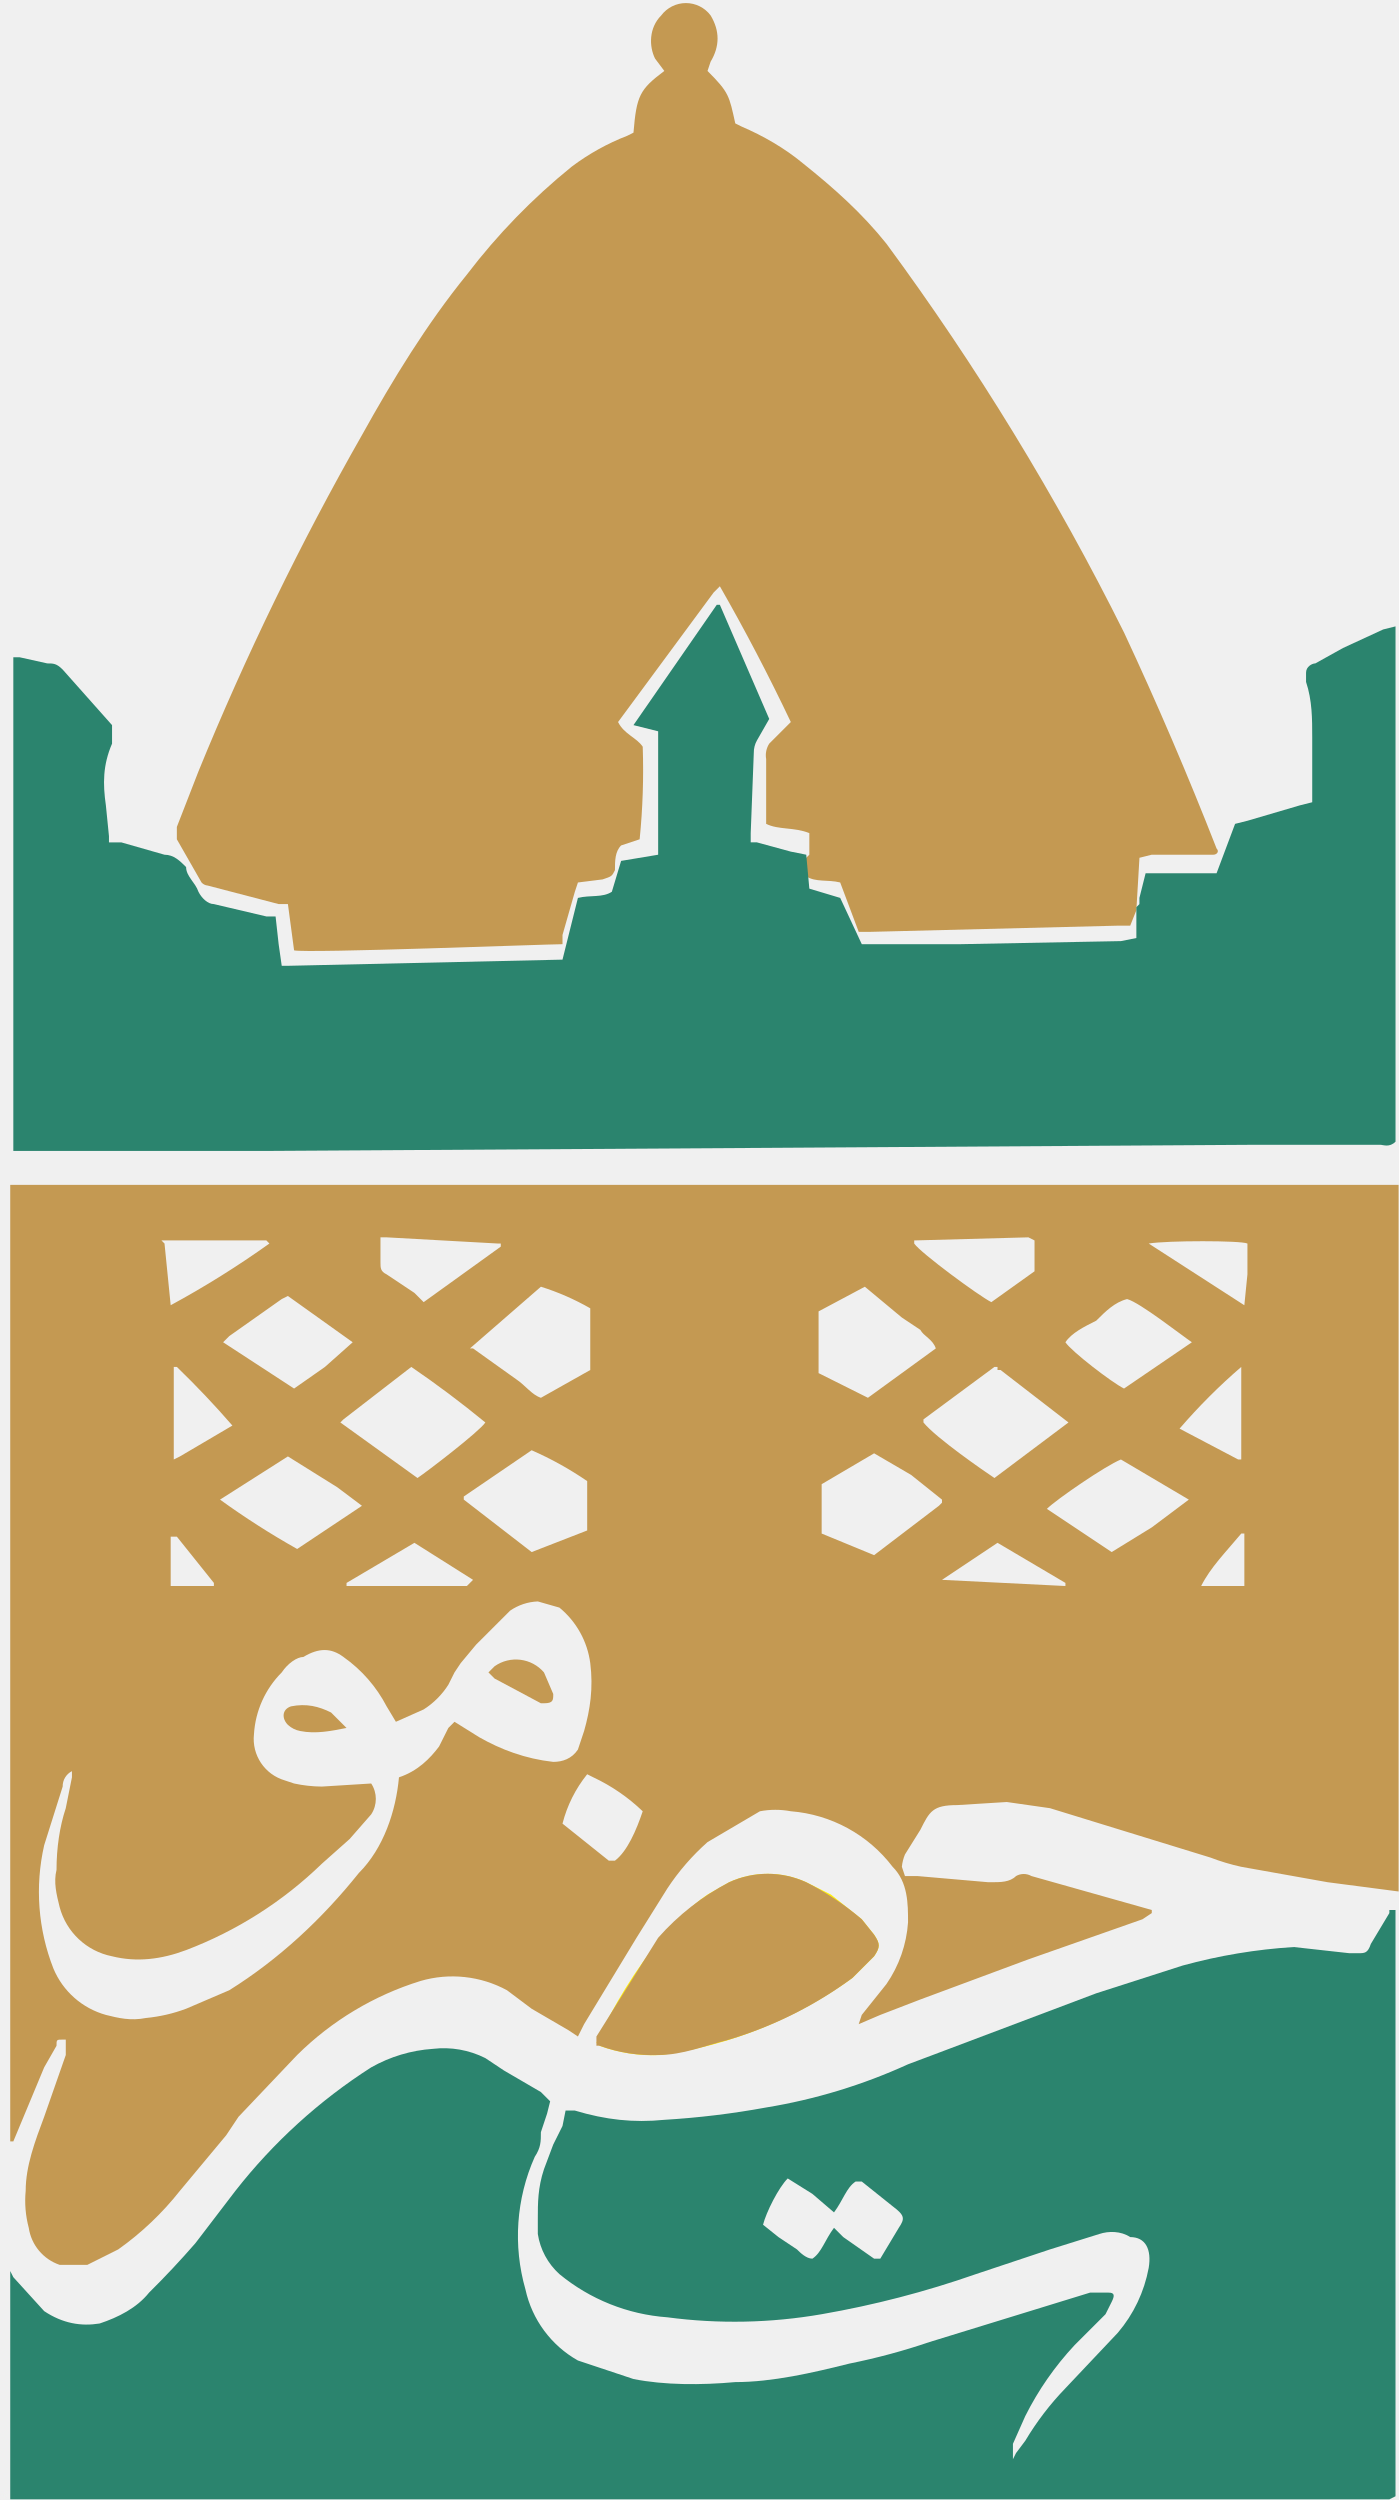
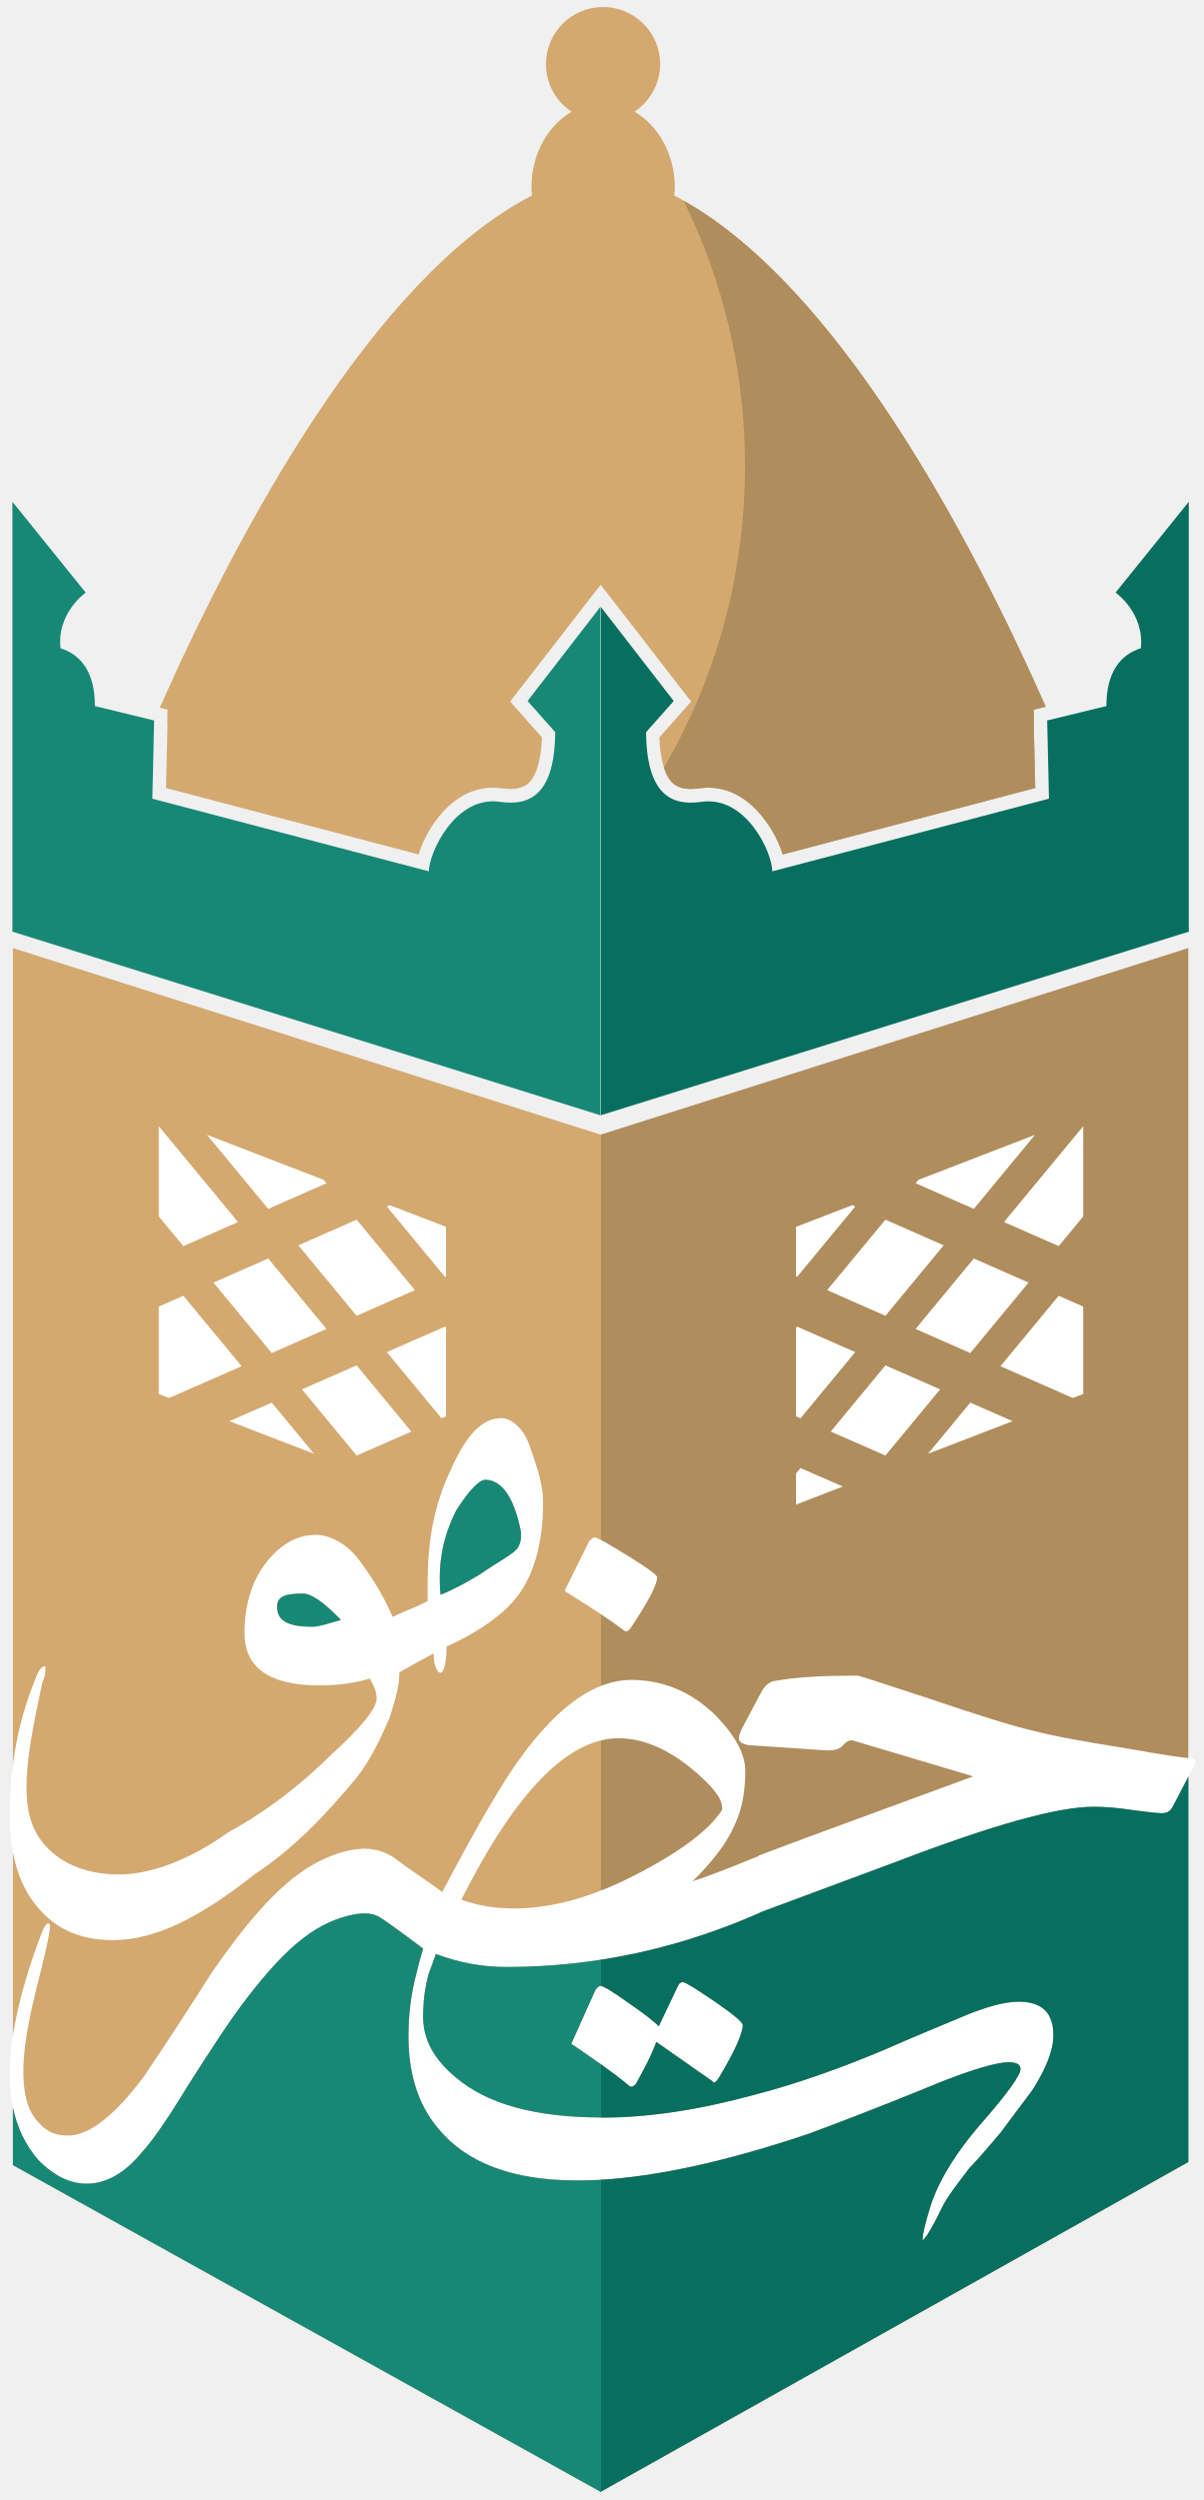
- <svg xmlns="http://www.w3.org/2000/svg" viewBox="0 0 80 143" width="80" height="143" fill="none">
-   <g clip-path="url(#a)">
-     <path d="m34.116 116.841.177.177a8.82 8.82 0 0 0 3.53.529 24.347 24.347 0 0 0 10.94-4.412L50 111.899c.353-.529.353-.706 0-1.235l-.706-.882-1.765-1.412-1.411-.706a5.283 5.283 0 0 0-4.412 0l-1.236.706c-1.059.706-1.764 1.588-2.647 2.47a27.906 27.906 0 0 0-3.706 6.001z" fill="#FEEE0B" />
-     <path d="M3.586 116.665c-.353 0-.353 0-.353.353l-.706 1.235-1.765 4.236H.585V67.775H80v40.418l-4.059-.53-4.941-.882a12.052 12.052 0 0 1-1.765-.529l-9.177-2.824-2.47-.353-2.824.176c-1.412 0-1.589.353-2.118 1.412l-.882 1.412a2.47 2.47 0 0 0-.177.706l.177.529h.706l4.059.353h.176c.53 0 1.059 0 1.412-.353a.887.887 0 0 1 .882 0l6.883 1.942v.176l-.53.353-6.53 2.295-6.176 2.294-2.294.883-1.235.529.176-.529 1.412-1.765a7.06 7.06 0 0 0 1.235-3.53c0-1.059 0-2.295-.882-3.177a8.123 8.123 0 0 0-5.824-3.177 4.76 4.76 0 0 0-1.765 0l-3 1.765a13.398 13.398 0 0 0-2.294 2.647l-1.765 2.824-3 4.942-.353.706-.53-.353-2.117-1.235-1.412-1.059a6.533 6.533 0 0 0-4.941-.53 17.31 17.31 0 0 0-7.06 4.236l-3.352 3.53-.706 1.059-2.647 3.177a17.105 17.105 0 0 1-3.53 3.354l-1.765.882H3.41a2.645 2.645 0 0 1-1.765-2.118 6.002 6.002 0 0 1-.176-2.118c0-1.412.53-2.824 1.059-4.236l1.235-3.53v-.882h-.176zm17.647-14.649a1.604 1.604 0 0 1 0 1.765l-1.235 1.412-1.588 1.412a22.77 22.77 0 0 1-7.765 4.941c-1.412.53-2.824.706-4.236.353a3.881 3.881 0 0 1-3-2.824c-.176-.706-.353-1.412-.176-2.118 0-1.235.176-2.47.529-3.529l.353-1.765v-.353a.97.97 0 0 0-.53.882l-1.058 3.354a12 12 0 0 0 .53 7.059 4.582 4.582 0 0 0 3 2.648c.705.176 1.411.353 2.293.176a8.996 8.996 0 0 0 2.295-.529l2.47-1.059c2.824-1.765 5.295-4.06 7.412-6.707 1.412-1.412 2.118-3.53 2.294-5.471 1.06-.353 1.765-1.059 2.295-1.765l.53-1.06.352-.352 1.412.882c1.235.706 2.647 1.236 4.235 1.412.53 0 1.06-.176 1.412-.706l.353-1.059c.353-1.235.53-2.47.353-3.883a4.942 4.942 0 0 0-1.765-3.177l-1.235-.353a3 3 0 0 0-1.588.53l-1.942 1.941-.882 1.06-.353.529-.353.706a4.588 4.588 0 0 1-1.412 1.412l-1.588.706-.53-.883a7.942 7.942 0 0 0-2.47-2.824c-.706-.53-1.412-.53-2.294 0-.353 0-.883.353-1.236.883a5.472 5.472 0 0 0-1.588 3.53 2.47 2.47 0 0 0 1.765 2.647l.53.177a7.782 7.782 0 0 0 1.588.176l2.823-.176zm6.53-20.65a60.013 60.013 0 0 0-4.236-3.178l-3.882 3-.177.177 4.412 3.177c.53-.353 3.53-2.647 3.883-3.177zm29.295-3.178h-.176l-4.06 3v.177c.706.883 3.53 2.824 4.06 3.177l4.235-3.177-3.883-3h-.176v-.177zm-3.53-1.059c-.176-.53-.705-.706-.882-1.059l-1.059-.706-1.059-.882-1.059-.882-2.647 1.412v3.53l2.824 1.411 3.883-2.824zm-26.471 0 1.235.883 1.236.882c.53.353.882.883 1.412 1.06l2.823-1.59v-3.529A14.292 14.292 0 0 0 30.94 73.6l-4.06 3.53h.177zm3.353 11.65 3.177-1.236v-2.824a19.408 19.408 0 0 0-3.177-1.765L26.528 85.6v.177l3.882 3zm16.589-1.06 3 1.236 3.706-2.824.177-.177v-.176l-1.765-1.412-2.118-1.236-3 1.765v2.824zm-26.295-1.588-1.412-1.06-1.412-.882-1.412-.882-1.94 1.235-1.942 1.236a45.898 45.898 0 0 0 4.412 2.824l3.706-2.471zm43.413-2.648c-.882.353-3.706 2.295-4.235 2.824l3.706 2.471 2.294-1.412L68 85.778l-3.883-2.295zM16.468 74.13l-.353.176-3 2.118-.353.353 4.06 2.648 1.764-1.236 1.588-1.412-3.706-2.647zm51.708 2.647c-.53-.353-3-2.294-3.706-2.47-.706.176-1.235.706-1.765 1.235-.706.353-1.411.706-1.764 1.235.352.53 2.647 2.295 3.353 2.648l3.882-2.648zm-43.943-2.294 4.412-3.177v-.177h-.176l-6.353-.353h-.353v1.412c0 .353 0 .53.353.707l1.588 1.058.53.53zm34.943-3.53-.353-.177-6.53.177v.177c.353.529 3.706 3 4.412 3.353l2.47-1.765v-1.765zm-22.413 32.652a10.579 10.579 0 0 0-2.823-1.941l-.353-.177a7.412 7.412 0 0 0-1.412 2.824l2.647 2.118h.353c.706-.529 1.235-1.765 1.588-2.824zm34.413-28.945.177-1.766V71.13c-.353-.177-4.589-.177-5.648 0l5.471 3.53zM9.41 71.129l.353 3.53a53.84 53.84 0 0 0 5.647-3.53l-.176-.177h-6l.176.177zm.53 12.354.353-.176 3-1.765a52.42 52.42 0 0 0-3.177-3.354H9.94v5.295zm61.06 0v-5.295a33.523 33.523 0 0 0-3.529 3.53l3.353 1.765H71zm-51.178 7.06v.177h6.883l.353-.353-3.353-2.118-3.883 2.294zm41.12.177v-.177l-3.883-2.294-3.176 2.118 7.059.353zm-48.708 0v-.177l-2.118-2.647h-.353v2.824h2.47zm56.472 0h2.471v-3H71c-.883 1.058-1.765 1.94-2.294 3zM46.294 48.89v-1.236c-.883-.353-1.765-.176-2.47-.53v-3.706a1.236 1.236 0 0 1 .176-.882l1.235-1.236a114.259 114.259 0 0 0-4.059-7.765l-.353.353-5.47 7.412c.352.706 1.058.883 1.411 1.412.06 1.767.001 3.536-.176 5.295l-1.06.353c-.352.353-.352.883-.352 1.412-.177.353-.177.353-.706.53l-1.412.176-.176.53-.706 2.47v.53c-.883 0-14.648.53-15.354.353l-.353-2.647h-.53l-4.058-1.06a.53.53 0 0 1-.353-.176l-1.412-2.47V47.3l1.236-3.177a165.035 165.035 0 0 1 9.353-19.238c1.765-3.177 3.706-6.354 6-9.178a36.005 36.005 0 0 1 6-6.177 13.235 13.235 0 0 1 3.177-1.765l.353-.177c.176-2.118.353-2.47 1.764-3.53l-.529-.706c-.353-.706-.353-1.765.353-2.47a1.764 1.764 0 0 1 2.824 0c.53.882.53 1.764 0 2.647l-.177.53c1.236 1.235 1.236 1.411 1.588 3l.353.176c1.236.53 2.471 1.236 3.53 2.118 1.765 1.412 3.353 2.824 4.765 4.59a151.263 151.263 0 0 1 13.589 22.238 209.904 209.904 0 0 1 5.294 12.355c.176.176 0 .353-.177.353h-3.53l-.705.176-.177 3-.352.883h-.706l-14.119.353h-.705l-1.06-2.824c-.705-.176-1.411 0-1.94-.353l-.177-.882.353-.353z" fill="#C49952" />
-     <path d="M79.823 109.252v33.534l-.352.177H.585v-13.061l.177.353 1.765 1.942c1.059.706 2.117.882 3.176.706 1.06-.353 2.118-.883 2.824-1.765.918-.908 1.8-1.85 2.647-2.824l2.294-3.001a31.257 31.257 0 0 1 7.765-7.06 8.299 8.299 0 0 1 3.53-1.059 5.294 5.294 0 0 1 3 .53l1.059.706 2.117 1.235.53.53-.177.706-.353 1.059c0 .529 0 .882-.352 1.412a11.12 11.12 0 0 0-.53 7.589 6.172 6.172 0 0 0 3 4.06l3.177 1.059c1.764.353 3.882.353 5.823.176 2.118 0 4.412-.529 6.53-1.059a36.738 36.738 0 0 0 4.588-1.235l9.177-2.824h1.06c.352 0 .352.176.176.529l-.353.706-1.765 1.765a17.29 17.29 0 0 0-2.824 4.06l-.706 1.588v.882l.177-.353.53-.705a16.403 16.403 0 0 1 2.294-3.001l3-3.177a7.943 7.943 0 0 0 1.764-3.706c.177-1.059-.176-1.765-1.058-1.765-.53-.353-1.236-.353-1.765-.177l-2.824.883-4.235 1.412a55.27 55.27 0 0 1-8.824 2.294 29.14 29.14 0 0 1-8.824.177 10.95 10.95 0 0 1-6.177-2.471 3.886 3.886 0 0 1-1.235-2.295v-.882c0-.883 0-1.765.353-2.824l.53-1.412.529-1.059.176-.883h.53c1.764.53 3.353.706 5.117.53a48.095 48.095 0 0 0 5.824-.706 31.945 31.945 0 0 0 8.118-2.471l1.412-.53 9.353-3.53 4.942-1.588A31.37 31.37 0 0 1 74 111.37l3.176.353h.53c.353 0 .53 0 .706-.53l1.059-1.765v-.176h.352zm-32.118 18.179.53.53 1.764 1.235h.353l1.059-1.765c.353-.529.353-.706-.353-1.235l-1.765-1.412h-.353c-.53.353-.706 1.059-1.235 1.765l-1.236-1.059-1.411-.883c-.53.53-1.236 1.942-1.412 2.648l.882.706 1.059.706c.176.176.53.529.882.529.53-.353.706-1.059 1.236-1.765zm17.47-75.717v-.353l.354-1.412h4.059l1.059-2.824.706-.177 3-.882.706-.177v-3.706c0-1.06 0-2.118-.353-3.177v-.53c0-.352.353-.529.53-.529l1.587-.883 2.295-1.059.706-.176v29.475c-.353.353-.706.177-.883.177h-7.059l-27.883.176-28.766.177H.762V37.594h.353l1.588.353c.353 0 .53 0 .883.353l2.823 3.177v1.059c-.53 1.235-.53 2.294-.353 3.53l.177 1.765v.353h.706l2.47.706c.53 0 .883.353 1.236.706 0 .53.53.882.706 1.412.176.353.529.706.882.706l3 .706h.53l.176 1.588.176 1.236h.353l15.707-.353.882-3.53c.706-.177 1.412 0 1.941-.353l.53-1.765 2.118-.353v-7.06l-1.412-.353 4.765-6.883h.176L44 41.123l-.706 1.235c-.12.216-.18.46-.177.706l-.176 4.59v.529h.353l1.941.53.882.176.177 1.941 1.765.53 1.235 2.647h5.647l9.177-.176.882-.177V51.89l.177-.176z" fill="#2B846E" />
-     <path d="M34.116 116.841v-.353l3.53-5.648a14.101 14.101 0 0 1 4.059-3.176 5.283 5.283 0 0 1 4.412 0 16.228 16.228 0 0 1 3.176 2.117l.706.883c.353.529.353.706 0 1.235l-1.235 1.236a22.933 22.933 0 0 1-7.06 3.53c-1.411.353-2.647.882-4.058.882a8.804 8.804 0 0 1-3.353-.529.523.523 0 0 0-.177 0v-.177zm-6.177-21.18.353-.352a2.117 2.117 0 0 1 2.824.353l.53 1.235c0 .353 0 .53-.53.53h-.177l-2.647-1.412-.353-.353zm-8.118 3.178c-.882.176-1.764.353-2.647.176a1.411 1.411 0 0 1-.706-.353c-.353-.353-.352-.882.177-1.059.882-.176 1.588 0 2.294.353l.882.883z" fill="#C49952" />
-   </g>
-   <defs>
-     <clipPath id="a">
-       <path fill="#fff" d="M0 0h80v142.963H0z" />
-     </clipPath>
-   </defs>
+ <svg xmlns="http://www.w3.org/2000/svg" viewBox="290.624 70.632 34.302 71.232" role="img" aria-label="مركز حضرموت">
+   <path fill="#d3a970" fill-rule="nonzero" d="M 320.086 91.254 L 320.078 90.859 L 320.422 90.777 C 318.219 85.805 314.359 78.547 309.832 76.203 C 309.836 76.129 309.852 76.059 309.852 75.98 C 309.852 75.023 309.379 74.211 308.703 73.816 C 309.141 73.523 309.434 73.023 309.434 72.457 C 309.434 71.559 308.703 70.832 307.805 70.832 C 306.906 70.832 306.18 71.559 306.18 72.457 C 306.18 73.027 306.469 73.523 306.91 73.816 C 306.234 74.211 305.766 75.023 305.766 75.98 C 305.766 76.059 305.777 76.129 305.781 76.203 C 301.242 78.551 297.383 85.832 295.176 90.805 L 295.398 90.859 L 295.391 91.254 L 295.398 91.258 L 295.355 93.094 L 302.551 94.988 C 302.691 94.523 303.004 93.969 303.434 93.586 C 303.879 93.191 304.391 93.027 304.922 93.102 C 305.266 93.152 305.512 93.105 305.676 92.961 C 305.906 92.758 306.039 92.305 306.066 91.652 L 305.16 90.629 L 307.367 87.777 L 307.738 87.301 L 308.109 87.777 L 310.316 90.629 L 309.41 91.652 C 309.438 92.305 309.57 92.758 309.801 92.961 C 309.965 93.105 310.211 93.152 310.555 93.102 C 311.086 93.027 311.598 93.191 312.039 93.586 C 312.469 93.969 312.785 94.523 312.926 94.988 L 320.121 93.094 L 320.078 91.258 Z M 320.086 91.254 " />
+   <path fill="#af8d5d" fill-rule="nonzero" d="M 307.727 102.977 L 307.727 141.664 L 324.48 132.258 L 324.48 97.656 Z M 307.727 102.977 " />
+   <path fill="#076f5f" fill-rule="nonzero" d="M 324.496 97.188 L 324.496 84.934 L 322.41 87.523 C 322.41 87.523 323.238 88.102 323.129 89.109 C 322.539 89.297 322.148 89.801 322.148 90.758 L 320.461 91.168 L 320.512 93.398 L 312.629 95.469 C 312.629 94.934 311.879 93.301 310.605 93.488 C 309.695 93.621 309.051 93.211 309.031 91.504 L 309.82 90.613 L 307.742 87.93 L 307.742 102.422 Z M 324.496 97.188 " />
+   <path fill="#d3a970" fill-rule="nonzero" d="M 290.992 97.656 L 290.992 132.344 L 307.746 141.664 L 307.746 102.977 Z M 290.992 97.656 " />
+   <path fill="#188876" fill-rule="nonzero" d="M 290.977 97.188 L 290.977 84.934 L 293.066 87.523 C 293.066 87.523 292.238 88.102 292.348 89.109 C 292.938 89.297 293.328 89.801 293.328 90.758 L 295.016 91.168 L 294.965 93.398 L 302.844 95.469 C 302.848 94.934 303.598 93.301 304.871 93.488 C 305.781 93.621 306.426 93.211 306.445 91.504 L 305.656 90.613 L 307.73 87.93 L 307.73 102.422 Z M 290.977 97.188 " />
+   <path fill="#ffffff" fill-rule="nonzero" d="M 299.516 117 C 298.781 117 298.52 116.805 298.52 116.43 C 298.52 116.164 298.691 116.055 299.258 116.055 C 299.516 116.055 299.883 116.34 300.34 116.805 C 299.973 116.914 299.711 117 299.516 117 M 303.633 113.672 C 304 113.098 304.281 112.812 304.453 112.812 C 304.91 112.812 305.277 113.297 305.473 114.309 C 305.473 114.508 305.473 114.594 305.363 114.773 C 305.188 114.969 304.82 115.145 304.281 115.52 C 303.805 115.805 303.457 115.98 303.176 116.09 C 303.09 115.145 303.262 114.398 303.633 113.672 M 293.844 125.934 C 295.035 125.934 296.312 125.297 297.871 124.062 C 298.977 123.336 299.883 122.391 300.812 121.27 C 301.16 120.809 301.441 120.258 301.723 119.598 C 301.898 119.051 302.004 118.676 302.004 118.301 C 302.449 118.043 302.809 117.852 302.98 117.762 C 302.98 118.137 303.09 118.312 303.176 118.312 C 303.262 118.312 303.348 118.051 303.348 117.566 C 304.367 117.102 305.102 116.555 305.473 115.98 C 305.84 115.43 306.098 114.594 306.098 113.473 C 306.098 112.922 305.926 112.461 305.73 111.891 C 305.559 111.34 305.188 111.055 304.91 111.055 C 304.367 111.055 303.914 111.516 303.457 112.551 C 302.98 113.562 302.809 114.594 302.809 115.719 L 302.809 116.27 C 302.445 116.461 302.168 116.551 301.992 116.637 C 301.895 116.66 301.879 116.715 301.809 116.715 C 301.527 116.055 301.16 115.504 300.812 115.043 C 300.445 114.582 299.973 114.383 299.625 114.383 C 299.148 114.383 298.691 114.582 298.238 115.133 C 297.785 115.684 297.59 116.43 297.59 117.176 C 297.59 118.125 298.238 118.672 299.711 118.672 C 300.34 118.672 300.812 118.586 301.16 118.477 C 301.27 118.672 301.355 118.848 301.355 119.047 C 301.355 119.332 300.902 119.883 300.078 120.633 C 299.148 121.555 298.152 122.305 297.137 122.855 C 295.945 123.711 294.84 124.062 294.02 124.062 C 293.023 124.062 292.285 123.711 291.832 123.141 C 291.465 122.676 291.379 122.129 291.379 121.555 C 291.379 120.809 291.551 119.883 291.832 118.586 C 291.918 118.387 291.918 118.301 291.918 118.211 L 291.918 118.125 C 291.832 118.125 291.723 118.211 291.637 118.477 C 291.098 119.797 290.902 121.094 290.902 122.391 C 290.902 123.336 291.098 124.172 291.551 124.812 C 292.09 125.559 292.828 125.934 293.844 125.934 " />
+   <path fill="#ffffff" fill-rule="nonzero" d="M 305.273 125.031 C 304.672 125.031 304.188 124.934 303.77 124.781 C 305.301 121.727 306.801 120.18 308.25 120.18 C 308.91 120.18 309.602 120.457 310.297 121.02 C 310.895 121.508 311.199 121.879 311.199 122.156 L 311.199 122.223 C 310.836 122.777 310.086 123.359 308.91 123.98 C 307.59 124.688 306.383 125.031 305.273 125.031 M 324.547 120.746 C 324.363 120.746 323.766 120.652 322.68 120.461 C 321.535 120.277 320.664 120.125 320.094 119.973 C 319.527 119.848 318.531 119.535 317.09 119.047 C 315.762 118.609 315.098 118.395 315.07 118.395 C 314.141 118.395 313.359 118.426 312.664 118.551 C 312.543 118.578 312.43 118.676 312.336 118.828 L 311.762 119.906 C 311.703 120.031 311.676 120.125 311.676 120.184 C 311.676 120.277 311.762 120.336 311.945 120.375 C 312.906 120.434 313.66 120.496 314.195 120.527 C 314.383 120.527 314.531 120.496 314.625 120.402 C 314.746 120.25 314.859 120.219 314.949 120.25 L 318.355 121.266 C 316.094 122.102 314.047 122.84 312.242 123.523 L 312.242 123.535 C 311.387 123.891 310.738 124.133 310.355 124.258 C 310.922 123.703 311.348 123.148 311.555 122.652 C 311.766 122.223 311.859 121.695 311.859 121.105 C 311.859 120.645 311.59 120.121 311.016 119.531 C 310.324 118.852 309.508 118.516 308.605 118.516 C 307.59 118.516 306.531 119.254 305.48 120.703 C 304.969 121.383 304.215 122.68 303.227 124.562 C 302.773 124.227 302.289 123.922 301.844 123.578 C 301.555 123.391 301.258 123.324 300.965 123.328 L 300.965 123.324 L 300.914 123.332 C 300.57 123.348 300.238 123.457 299.949 123.578 L 299.918 123.59 L 299.898 123.598 L 299.898 123.602 C 298.898 124.039 297.93 125.023 296.676 126.832 C 296.047 127.82 295.391 128.836 294.723 129.824 C 293.926 130.891 293.227 131.449 292.656 131.5 C 292.262 131.535 291.938 131.402 291.711 131.117 C 291.461 130.859 291.344 130.496 291.301 130.008 C 291.25 129.391 291.355 128.547 291.633 127.43 C 291.914 126.324 292.062 125.695 292.047 125.508 C 292.047 125.477 292.008 125.449 291.984 125.453 C 291.957 125.457 291.875 125.551 291.805 125.746 C 291.102 127.602 290.824 129.086 290.918 130.195 C 290.984 130.996 291.242 131.652 291.715 132.199 C 292.188 132.684 292.695 132.918 293.23 132.871 C 293.715 132.828 294.203 132.543 294.645 132.004 C 294.961 131.664 295.398 131.039 295.973 130.086 C 296.66 129.008 297.195 128.188 297.633 127.621 C 298.855 126.016 299.719 125.387 300.746 125.195 C 300.992 125.156 301.223 125.168 301.387 125.25 C 301.508 125.309 301.934 125.613 302.68 126.176 C 302.602 126.438 302.539 126.656 302.5 126.844 C 302.34 127.426 302.262 128.035 302.262 128.676 C 302.262 129.727 302.531 130.617 303.105 131.297 C 303.914 132.289 305.238 132.785 307.07 132.785 C 308.816 132.785 311.012 132.348 313.656 131.457 C 314.082 131.297 315.348 130.836 317.449 129.969 C 318.379 129.605 319.039 129.414 319.375 129.414 C 319.582 129.414 319.703 129.48 319.703 129.605 C 319.703 129.785 319.344 130.281 318.621 131.113 C 317.812 132.039 317.328 132.871 317.117 133.586 C 316.965 134.074 316.91 134.359 316.91 134.449 L 316.91 134.484 C 316.965 134.484 317.152 134.199 317.449 133.586 C 317.629 133.215 317.934 132.844 318.258 132.414 C 318.566 132.105 318.836 131.766 319.133 131.422 C 319.617 130.777 319.914 130.371 320.035 130.215 C 320.426 129.605 320.641 129.078 320.641 128.641 C 320.641 128 320.305 127.688 319.645 127.688 C 319.254 127.688 318.68 127.84 317.961 128.152 C 317.238 128.457 316.547 128.738 315.859 129.043 C 314.531 129.605 313.301 130.035 312.129 130.34 C 310.531 130.777 309.086 130.992 307.797 130.992 C 305.898 130.992 304.52 130.617 303.617 129.852 C 302.984 129.328 302.68 128.766 302.68 128.117 C 302.68 127.691 302.73 127.266 302.844 126.875 C 302.902 126.723 302.969 126.543 303.043 126.328 C 303.703 126.578 304.371 126.699 305.031 126.699 C 307.5 126.699 309.898 126.203 312.277 125.152 L 312.277 125.145 L 316.215 123.68 C 318.895 122.656 320.754 122.133 321.777 122.133 C 322.113 122.133 322.469 122.16 322.895 122.227 C 323.312 122.285 323.609 122.316 323.73 122.316 C 323.879 122.316 323.973 122.254 324.039 122.133 L 324.633 120.984 C 324.727 120.805 324.699 120.746 324.547 120.746 " />
+   <path fill="#ffffff" fill-rule="nonzero" d="M 310.086 127.133 C 310.008 127.133 309.977 127.168 309.941 127.238 L 309.395 128.387 C 309.25 128.246 308.969 128.02 308.531 127.723 C 308.062 127.387 307.805 127.238 307.738 127.238 C 307.695 127.238 307.66 127.273 307.59 127.352 L 306.941 128.801 C 306.898 128.871 306.898 128.914 306.941 128.914 C 307.48 129.285 308.027 129.652 308.566 130.098 C 308.641 130.133 308.676 130.098 308.742 130.031 C 308.926 129.695 309.145 129.32 309.324 128.836 C 309.906 129.246 310.445 129.617 310.914 129.949 C 310.949 130.031 311.027 129.984 311.094 129.879 C 311.566 129.098 311.789 128.582 311.789 128.352 C 311.789 128.281 311.531 128.055 310.992 127.684 C 310.445 127.316 310.152 127.133 310.086 127.133 " />
+   <path fill="#ffffff" fill-rule="nonzero" d="M 306.75 116.008 C 307.301 116.352 307.863 116.699 308.418 117.117 C 308.496 117.152 308.531 117.117 308.609 117.012 C 309.094 116.285 309.348 115.801 309.348 115.59 C 309.348 115.523 309.051 115.312 308.496 114.969 C 307.934 114.625 307.645 114.453 307.566 114.453 C 307.531 114.453 307.496 114.484 307.418 114.551 L 306.75 115.898 C 306.715 115.941 306.715 116.008 306.75 116.008 " />
+   <path fill="#076f5f" fill-rule="nonzero" d="M 324.035 122.133 C 323.973 122.254 323.883 122.316 323.73 122.316 C 323.609 122.316 323.312 122.285 322.895 122.227 C 322.465 122.16 322.113 122.133 321.777 122.133 C 320.754 122.133 318.895 122.656 316.215 123.68 L 312.281 125.145 L 312.281 125.152 C 310.773 125.816 309.262 126.258 307.73 126.496 L 307.73 127.242 L 307.734 127.238 C 307.805 127.238 308.062 127.387 308.531 127.723 C 308.969 128.02 309.25 128.246 309.395 128.387 L 309.941 127.238 C 309.977 127.168 310.008 127.133 310.086 127.133 C 310.156 127.133 310.445 127.316 310.992 127.688 C 311.531 128.055 311.789 128.281 311.789 128.352 C 311.789 128.582 311.566 129.098 311.094 129.879 C 311.027 129.984 310.949 130.027 310.914 129.949 C 310.445 129.617 309.906 129.25 309.324 128.836 C 309.145 129.316 308.926 129.695 308.746 130.027 C 308.676 130.098 308.641 130.133 308.566 130.098 C 308.289 129.867 308.008 129.66 307.73 129.461 L 307.73 130.988 L 307.793 130.992 C 309.086 130.992 310.531 130.777 312.129 130.34 C 313.301 130.035 314.531 129.605 315.859 129.043 C 316.547 128.738 317.234 128.457 317.961 128.152 C 318.68 127.84 319.254 127.688 319.645 127.688 C 320.305 127.688 320.637 128 320.637 128.641 C 320.637 129.078 320.426 129.605 320.035 130.215 C 319.914 130.371 319.617 130.777 319.133 131.422 C 318.836 131.762 318.566 132.105 318.258 132.414 C 317.934 132.844 317.629 133.215 317.449 133.586 C 317.152 134.199 316.965 134.484 316.91 134.484 L 316.91 134.449 C 316.91 134.359 316.965 134.074 317.113 133.586 C 317.328 132.871 317.812 132.039 318.621 131.113 C 319.348 130.281 319.699 129.785 319.699 129.605 C 319.699 129.48 319.582 129.414 319.375 129.414 C 319.039 129.414 318.379 129.605 317.449 129.969 C 315.348 130.836 314.082 131.297 313.656 131.457 C 311.336 132.238 309.359 132.672 307.73 132.766 L 307.73 141.664 L 324.484 132.258 L 324.484 121.277 Z M 324.035 122.133 " />
+   <path fill="#188876" fill-rule="nonzero" d="M 302.844 126.875 C 302.73 127.266 302.68 127.691 302.68 128.117 C 302.68 128.766 302.984 129.328 303.617 129.852 C 304.512 130.613 305.875 130.984 307.746 130.988 L 307.746 129.473 C 307.477 129.281 307.207 129.098 306.941 128.914 C 306.898 128.914 306.898 128.871 306.941 128.801 L 307.59 127.352 C 307.66 127.273 307.695 127.238 307.734 127.238 L 307.746 127.242 L 307.746 126.492 C 306.852 126.633 305.945 126.699 305.031 126.699 C 304.371 126.699 303.703 126.578 303.043 126.328 C 302.969 126.543 302.902 126.727 302.844 126.875 " />
+   <path fill="#188876" fill-rule="nonzero" d="M 298.52 116.43 C 298.52 116.805 298.781 117 299.516 117 C 299.711 117 299.969 116.914 300.34 116.805 C 299.883 116.34 299.516 116.055 299.258 116.055 C 298.691 116.055 298.52 116.164 298.52 116.43 " />
+   <path fill="#188876" fill-rule="nonzero" d="M 304.281 115.52 C 304.82 115.145 305.188 114.969 305.363 114.773 C 305.469 114.594 305.469 114.508 305.469 114.309 C 305.277 113.297 304.906 112.812 304.453 112.812 C 304.281 112.812 304 113.098 303.629 113.672 C 303.262 114.398 303.09 115.145 303.176 116.09 C 303.457 115.98 303.805 115.805 304.281 115.52 " />
+   <path fill="#188876" fill-rule="nonzero" d="M 307.07 132.785 C 305.238 132.785 303.914 132.289 303.105 131.297 C 302.531 130.617 302.262 129.727 302.262 128.68 C 302.262 128.035 302.34 127.426 302.5 126.844 C 302.543 126.656 302.602 126.438 302.68 126.176 C 301.934 125.613 301.508 125.309 301.387 125.25 C 301.223 125.168 300.992 125.156 300.742 125.195 C 299.719 125.387 298.855 126.016 297.633 127.621 C 297.195 128.188 296.66 129.008 295.973 130.09 C 295.398 131.039 294.961 131.664 294.645 132.008 C 294.203 132.543 293.715 132.828 293.23 132.871 C 292.695 132.918 292.188 132.684 291.715 132.199 C 291.348 131.773 291.113 131.277 290.992 130.699 L 290.992 132.348 L 307.746 141.664 L 307.746 132.766 C 307.516 132.777 307.289 132.785 307.07 132.785 " />
+   <path fill="#af8d5d" fill-rule="nonzero" d="M 320.086 91.254 L 320.078 90.859 L 320.422 90.777 C 318.262 85.902 314.512 78.84 310.102 76.352 C 311.219 78.621 311.852 81.188 311.852 83.906 C 311.852 87.055 311.008 89.996 309.539 92.512 C 309.605 92.711 309.691 92.863 309.801 92.961 C 309.965 93.105 310.211 93.152 310.555 93.102 C 311.086 93.027 311.598 93.191 312.039 93.586 C 312.469 93.969 312.785 94.523 312.926 94.988 L 320.121 93.094 L 320.078 91.258 Z M 320.086 91.254 " />
+   <path fill="#ffffff" fill-rule="nonzero" d="M 316.793 104.262 L 316.711 104.359 L 318.371 105.09 L 320.113 102.98 Z M 316.793 104.262 " />
+   <path fill="#ffffff" fill-rule="nonzero" d="M 318.371 106.504 L 316.711 108.512 L 318.27 109.199 L 319.93 107.191 Z M 318.371 106.504 " />
+   <path fill="#ffffff" fill-rule="nonzero" d="M 318.27 110.613 L 317.066 112.07 L 319.477 111.141 Z M 318.27 110.613 " />
+   <path fill="#ffffff" fill-rule="nonzero" d="M 320.789 106.152 L 321.488 105.305 L 321.488 102.734 L 319.23 105.465 Z M 320.789 106.152 " />
+   <path fill="#ffffff" fill-rule="nonzero" d="M 315.852 105.398 L 314.191 107.406 L 315.852 108.137 L 317.512 106.129 Z M 315.852 105.398 " />
+   <path fill="#ffffff" fill-rule="nonzero" d="M 315.852 112.121 L 317.41 110.234 L 315.852 109.551 L 314.293 111.438 Z M 315.852 112.121 " />
+   <path fill="#ffffff" fill-rule="nonzero" d="M 314.992 105.023 L 314.91 104.984 L 313.305 105.602 L 313.305 107.016 L 313.332 107.031 Z M 314.992 105.023 " />
+   <path fill="#ffffff" fill-rule="nonzero" d="M 319.129 109.574 L 321.191 110.48 L 321.488 110.367 L 321.488 107.875 L 320.789 107.566 Z M 319.129 109.574 " />
+   <path fill="#ffffff" fill-rule="nonzero" d="M 313.434 112.477 L 313.305 112.633 L 313.305 113.52 L 314.637 113.004 Z M 313.434 112.477 " />
+   <path fill="#ffffff" fill-rule="nonzero" d="M 314.992 109.172 L 313.332 108.445 L 313.305 108.48 L 313.305 111.004 L 313.434 111.059 Z M 314.992 109.172 " />
+   <path fill="#ffffff" fill-rule="nonzero" d="M 299.844 104.262 L 299.926 104.359 L 298.266 105.09 L 296.523 102.98 Z M 299.844 104.262 " />
+   <path fill="#ffffff" fill-rule="nonzero" d="M 298.266 106.504 L 299.926 108.512 L 298.367 109.199 L 296.707 107.191 Z M 298.266 106.504 " />
+   <path fill="#ffffff" fill-rule="nonzero" d="M 298.367 110.613 L 299.57 112.07 L 297.16 111.141 Z M 298.367 110.613 " />
+   <path fill="#ffffff" fill-rule="nonzero" d="M 295.848 106.152 L 295.148 105.305 L 295.148 102.734 L 297.406 105.465 Z M 295.848 106.152 " />
+   <path fill="#ffffff" fill-rule="nonzero" d="M 300.785 105.398 L 302.445 107.406 L 300.785 108.137 L 299.125 106.129 Z M 300.785 105.398 " />
+   <path fill="#ffffff" fill-rule="nonzero" d="M 300.785 112.121 L 299.227 110.234 L 300.785 109.551 L 302.344 111.438 Z M 300.785 112.121 " />
+   <path fill="#ffffff" fill-rule="nonzero" d="M 301.645 105.023 L 301.727 104.984 L 303.332 105.602 L 303.332 107.016 L 303.305 107.031 Z M 301.645 105.023 " />
+   <path fill="#ffffff" fill-rule="nonzero" d="M 297.508 109.574 L 295.445 110.48 L 295.148 110.367 L 295.148 107.875 L 295.848 107.566 Z M 297.508 109.574 " />
+   <path fill="#ffffff" fill-rule="nonzero" d="M 301.645 109.172 L 303.305 108.445 L 303.332 108.48 L 303.332 111.004 L 303.203 111.059 Z M 301.645 109.172 " />
</svg>
